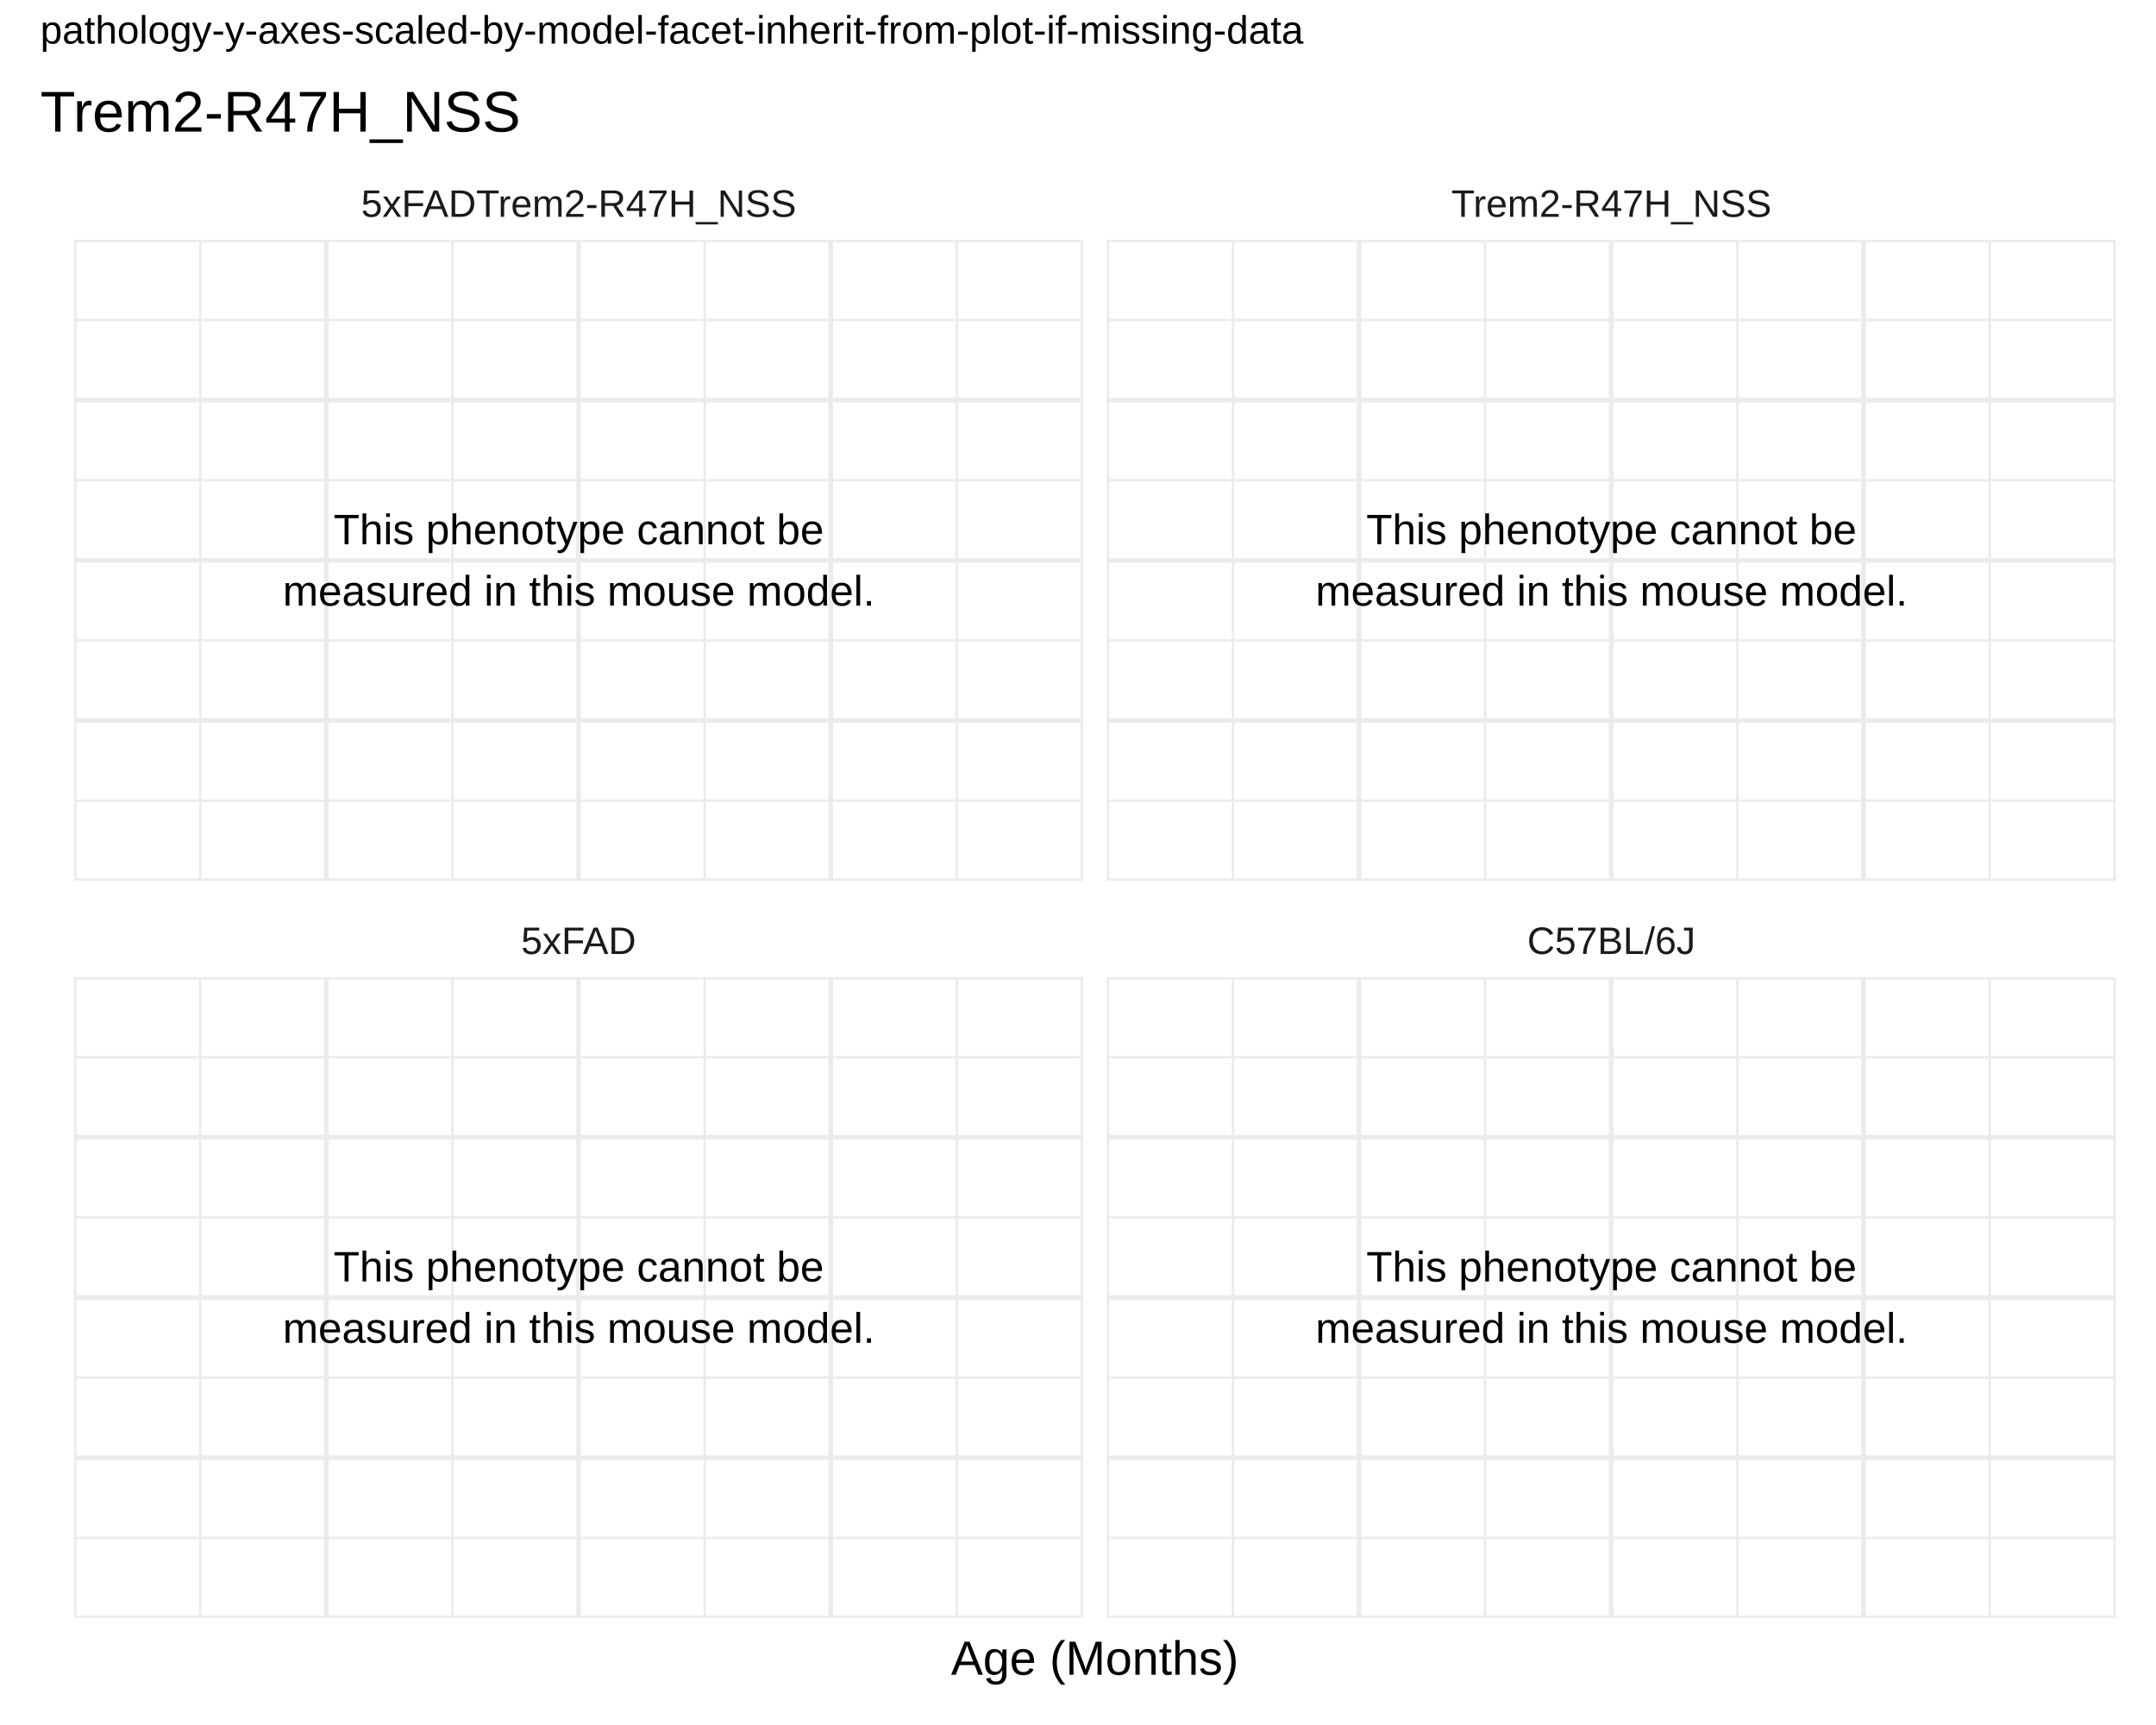
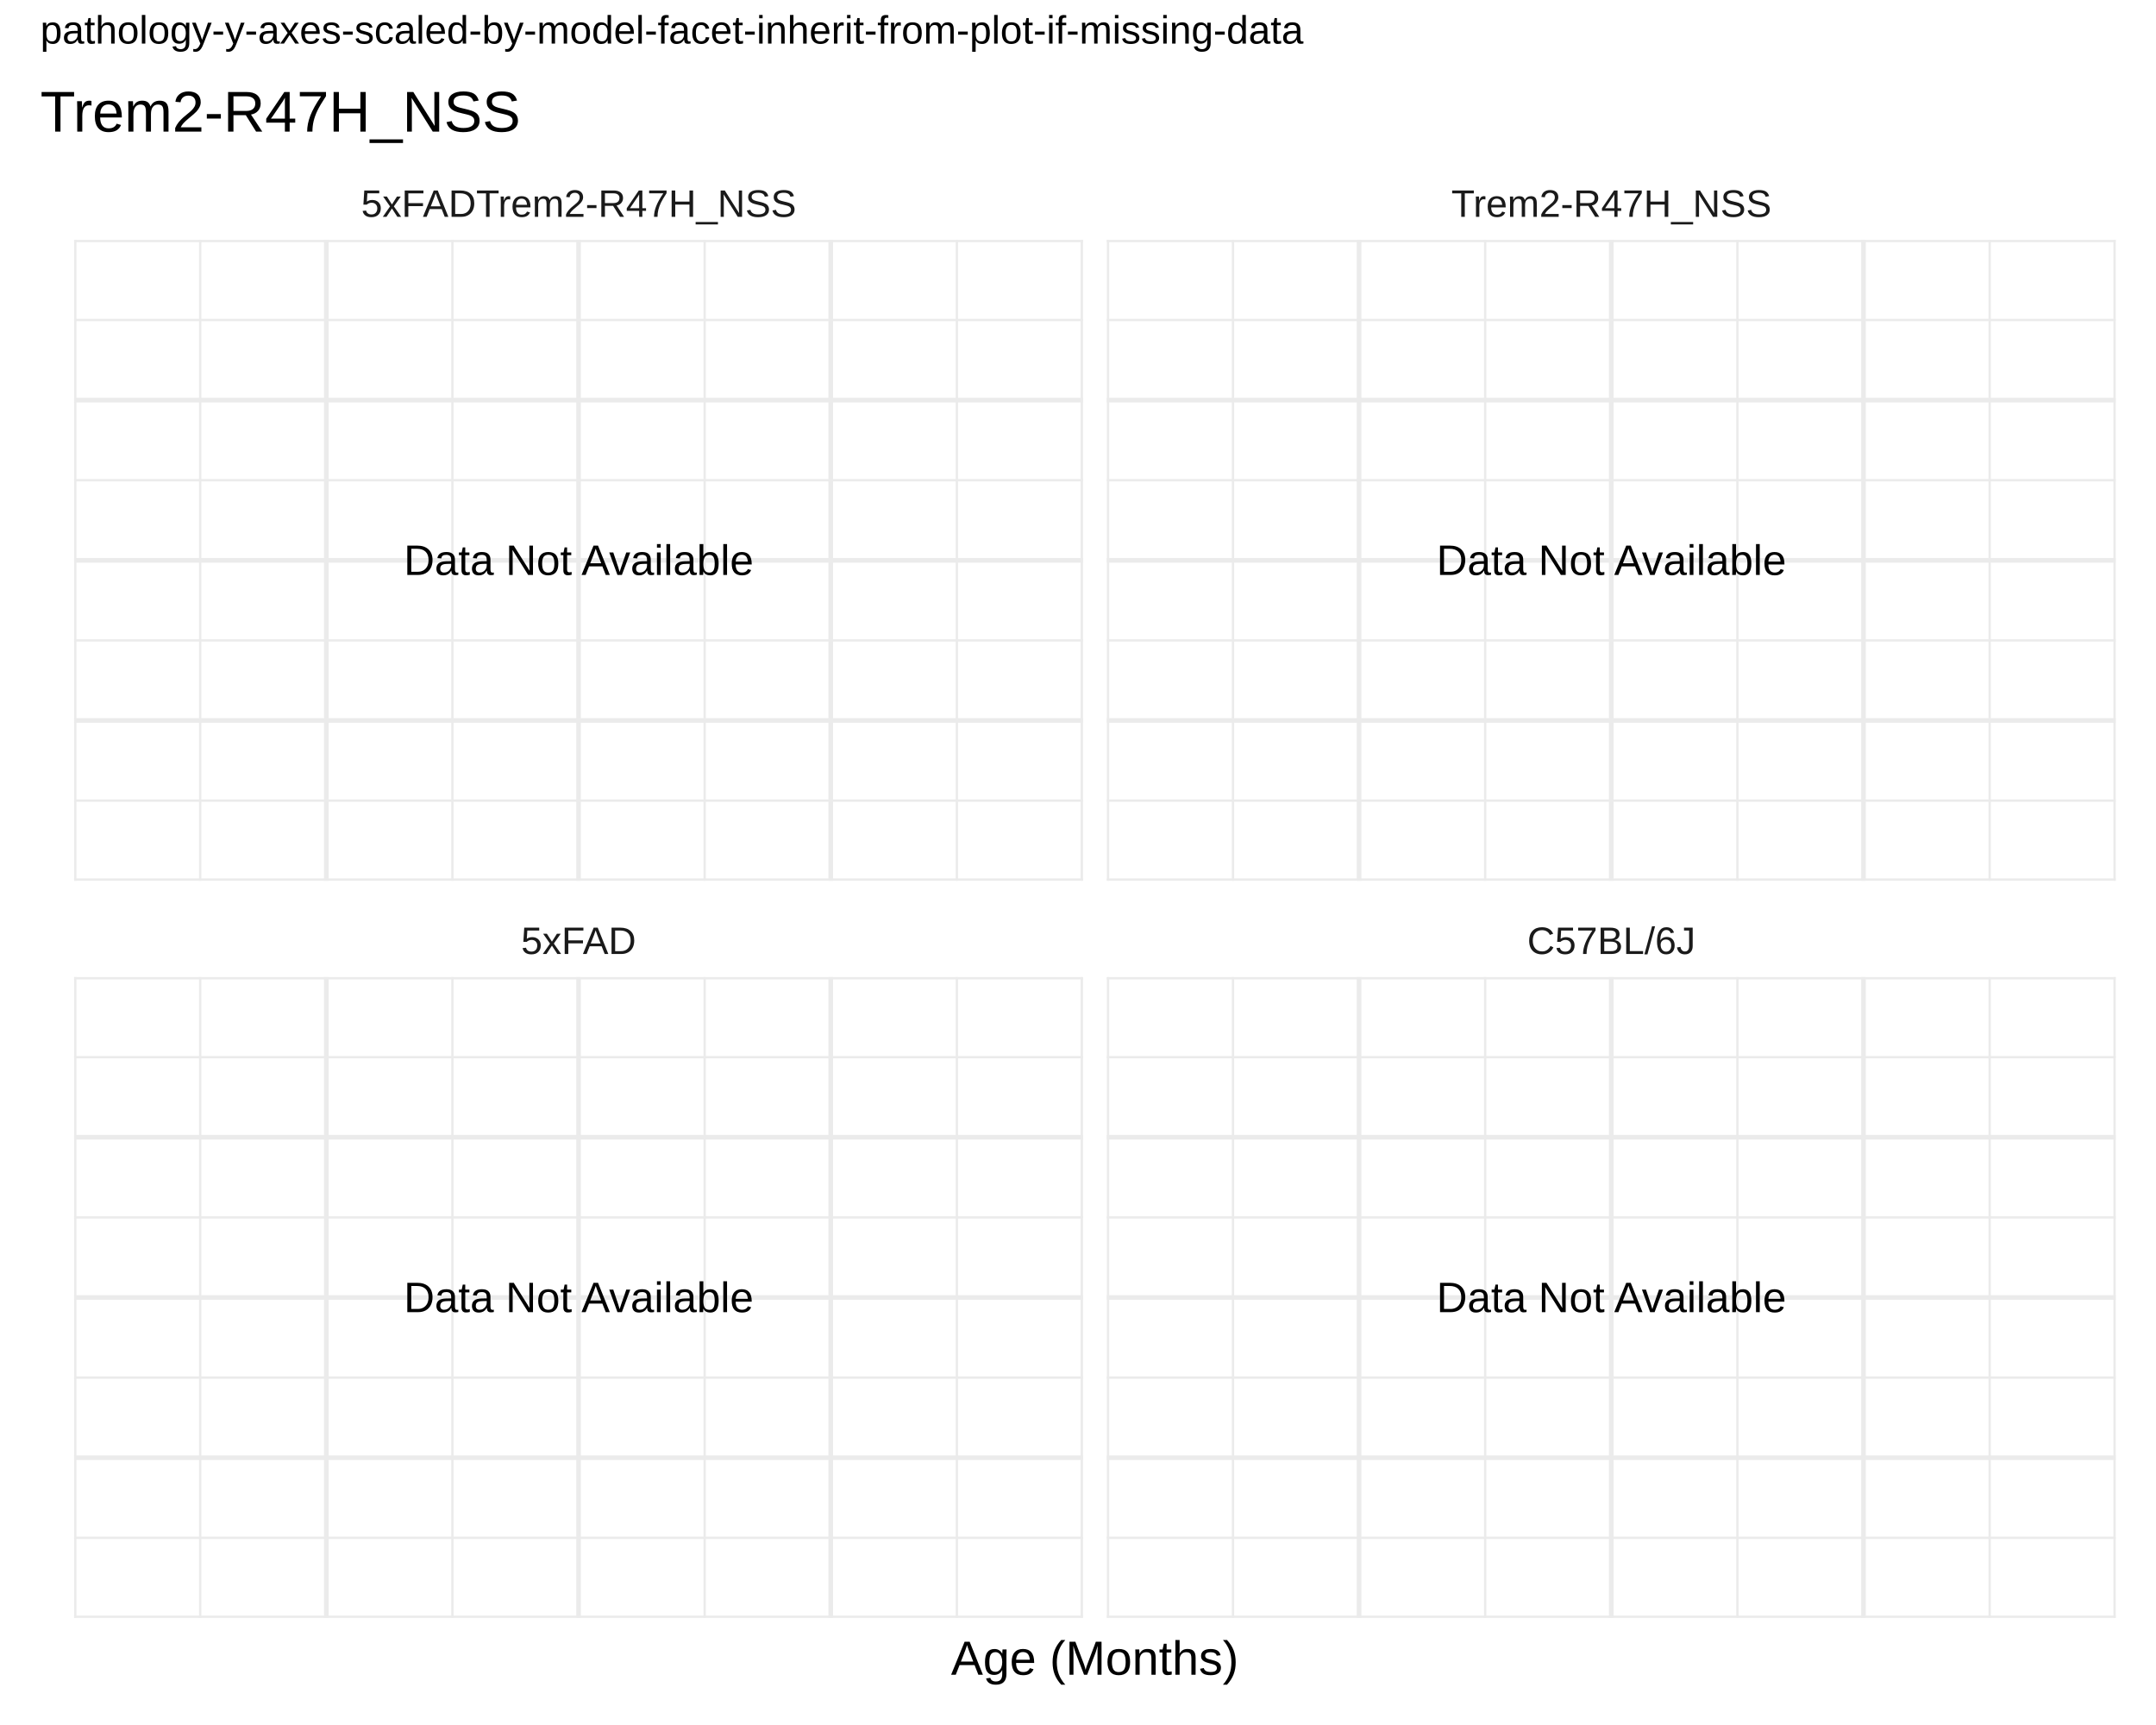
<svg xmlns="http://www.w3.org/2000/svg" viewBox="0 0 720.00 576.00">
  <defs>
    <style type="text/css">
    line, polyline, polygon, path, rect, circle {
      fill: none;
      stroke: #000000;
      stroke-linecap: round;
      stroke-linejoin: round;
      stroke-miterlimit: 10.00;
    }
  </style>
  </defs>
  <rect width="100%" height="100%" style="stroke: none; fill: #FFFFFF;" />
  <rect x="0.00" y="0.00" width="720.00" height="576.00" style="stroke-width: 1.07; stroke: #FFFFFF; fill: #FFFFFF;" />
  <defs>
    <clipPath id="cpNS40OHw3MTQuNTJ8NTcwLjUyfDIyLjc3">
      <rect x="5.48" y="22.77" width="709.04" height="547.75" />
    </clipPath>
  </defs>
  <defs>
    <clipPath id="cpMC4wMHw3MjAuMDB8NTc2LjAwfDAuMDA=">
      <rect x="0.00" y="0.00" width="720.00" height="576.00" />
    </clipPath>
  </defs>
  <defs>
    <clipPath id="cpMjQuNzV8MzYxLjY2fDI5NC4wOHw4MC4xMA==">
      <rect x="24.75" y="80.10" width="336.92" height="213.98" />
    </clipPath>
  </defs>
  <polyline points="24.75,267.34 361.66,267.34 " style="stroke-width: 0.78; stroke: #EBEBEB; stroke-linecap: butt;" clip-path="url(#cpMjQuNzV8MzYxLjY2fDI5NC4wOHw4MC4xMA==)" />
  <polyline points="24.75,213.84 361.66,213.84 " style="stroke-width: 0.78; stroke: #EBEBEB; stroke-linecap: butt;" clip-path="url(#cpMjQuNzV8MzYxLjY2fDI5NC4wOHw4MC4xMA==)" />
  <polyline points="24.75,160.35 361.66,160.35 " style="stroke-width: 0.78; stroke: #EBEBEB; stroke-linecap: butt;" clip-path="url(#cpMjQuNzV8MzYxLjY2fDI5NC4wOHw4MC4xMA==)" />
  <polyline points="24.75,106.85 361.66,106.85 " style="stroke-width: 0.78; stroke: #EBEBEB; stroke-linecap: butt;" clip-path="url(#cpMjQuNzV8MzYxLjY2fDI5NC4wOHw4MC4xMA==)" />
  <polyline points="66.86,294.08 66.86,80.10 " style="stroke-width: 0.78; stroke: #EBEBEB; stroke-linecap: butt;" clip-path="url(#cpMjQuNzV8MzYxLjY2fDI5NC4wOHw4MC4xMA==)" />
  <polyline points="151.09,294.08 151.09,80.10 " style="stroke-width: 0.78; stroke: #EBEBEB; stroke-linecap: butt;" clip-path="url(#cpMjQuNzV8MzYxLjY2fDI5NC4wOHw4MC4xMA==)" />
  <polyline points="235.32,294.08 235.32,80.10 " style="stroke-width: 0.78; stroke: #EBEBEB; stroke-linecap: butt;" clip-path="url(#cpMjQuNzV8MzYxLjY2fDI5NC4wOHw4MC4xMA==)" />
  <polyline points="319.55,294.08 319.55,80.10 " style="stroke-width: 0.78; stroke: #EBEBEB; stroke-linecap: butt;" clip-path="url(#cpMjQuNzV8MzYxLjY2fDI5NC4wOHw4MC4xMA==)" />
  <polyline points="24.75,294.08 361.66,294.08 " style="stroke-width: 1.55; stroke: #EBEBEB; stroke-linecap: butt;" clip-path="url(#cpMjQuNzV8MzYxLjY2fDI5NC4wOHw4MC4xMA==)" />
  <polyline points="24.75,240.59 361.66,240.59 " style="stroke-width: 1.55; stroke: #EBEBEB; stroke-linecap: butt;" clip-path="url(#cpMjQuNzV8MzYxLjY2fDI5NC4wOHw4MC4xMA==)" />
  <polyline points="24.75,187.09 361.66,187.09 " style="stroke-width: 1.55; stroke: #EBEBEB; stroke-linecap: butt;" clip-path="url(#cpMjQuNzV8MzYxLjY2fDI5NC4wOHw4MC4xMA==)" />
  <polyline points="24.75,133.60 361.66,133.60 " style="stroke-width: 1.55; stroke: #EBEBEB; stroke-linecap: butt;" clip-path="url(#cpMjQuNzV8MzYxLjY2fDI5NC4wOHw4MC4xMA==)" />
  <polyline points="24.75,80.10 361.66,80.10 " style="stroke-width: 1.55; stroke: #EBEBEB; stroke-linecap: butt;" clip-path="url(#cpMjQuNzV8MzYxLjY2fDI5NC4wOHw4MC4xMA==)" />
  <polyline points="24.75,294.08 24.75,80.10 " style="stroke-width: 1.55; stroke: #EBEBEB; stroke-linecap: butt;" clip-path="url(#cpMjQuNzV8MzYxLjY2fDI5NC4wOHw4MC4xMA==)" />
  <polyline points="108.98,294.08 108.98,80.10 " style="stroke-width: 1.55; stroke: #EBEBEB; stroke-linecap: butt;" clip-path="url(#cpMjQuNzV8MzYxLjY2fDI5NC4wOHw4MC4xMA==)" />
  <polyline points="193.21,294.08 193.21,80.10 " style="stroke-width: 1.55; stroke: #EBEBEB; stroke-linecap: butt;" clip-path="url(#cpMjQuNzV8MzYxLjY2fDI5NC4wOHw4MC4xMA==)" />
  <polyline points="277.43,294.08 277.43,80.10 " style="stroke-width: 1.55; stroke: #EBEBEB; stroke-linecap: butt;" clip-path="url(#cpMjQuNzV8MzYxLjY2fDI5NC4wOHw4MC4xMA==)" />
  <polyline points="361.66,294.08 361.66,80.10 " style="stroke-width: 1.55; stroke: #EBEBEB; stroke-linecap: butt;" clip-path="url(#cpMjQuNzV8MzYxLjY2fDI5NC4wOHw4MC4xMA==)" />
  <g clip-path="url(#cpMjQuNzV8MzYxLjY2fDI5NC4wOHw4MC4xMA==)">
-     <text x="111.39" y="181.74" style="font-size: 14.23px; font-family: Liberation Sans;" textLength="163.62px" lengthAdjust="spacingAndGlyphs">This phenotype cannot be</text>
-   </g>
-   <g clip-path="url(#cpMjQuNzV8MzYxLjY2fDI5NC4wOHw4MC4xMA==)">
-     <text x="94.42" y="202.23" style="font-size: 14.23px; font-family: Liberation Sans;" textLength="197.56px" lengthAdjust="spacingAndGlyphs">measured in this mouse model.</text>
+     <text x="134.85" y="191.98" style="font-size: 14.23px; font-family: Liberation Sans;" textLength="116.72px" lengthAdjust="spacingAndGlyphs">Data Not Available</text>
  </g>
  <defs>
    <clipPath id="cpMC4wMHw3MjAuMDB8NTc2LjAwfDAuMDA=">
      <rect x="0.00" y="0.00" width="720.00" height="576.00" />
    </clipPath>
  </defs>
  <defs>
    <clipPath id="cpMjQuNzV8MzYxLjY2fDU0MC4yNHwzMjYuMjY=">
      <rect x="24.75" y="326.26" width="336.92" height="213.98" />
    </clipPath>
  </defs>
  <polyline points="24.75,513.49 361.66,513.49 " style="stroke-width: 0.78; stroke: #EBEBEB; stroke-linecap: butt;" clip-path="url(#cpMjQuNzV8MzYxLjY2fDU0MC4yNHwzMjYuMjY=)" />
  <polyline points="24.75,459.99 361.66,459.99 " style="stroke-width: 0.78; stroke: #EBEBEB; stroke-linecap: butt;" clip-path="url(#cpMjQuNzV8MzYxLjY2fDU0MC4yNHwzMjYuMjY=)" />
  <polyline points="24.75,406.50 361.66,406.50 " style="stroke-width: 0.78; stroke: #EBEBEB; stroke-linecap: butt;" clip-path="url(#cpMjQuNzV8MzYxLjY2fDU0MC4yNHwzMjYuMjY=)" />
  <polyline points="24.75,353.01 361.66,353.01 " style="stroke-width: 0.78; stroke: #EBEBEB; stroke-linecap: butt;" clip-path="url(#cpMjQuNzV8MzYxLjY2fDU0MC4yNHwzMjYuMjY=)" />
  <polyline points="66.86,540.24 66.86,326.26 " style="stroke-width: 0.78; stroke: #EBEBEB; stroke-linecap: butt;" clip-path="url(#cpMjQuNzV8MzYxLjY2fDU0MC4yNHwzMjYuMjY=)" />
  <polyline points="151.09,540.24 151.09,326.26 " style="stroke-width: 0.78; stroke: #EBEBEB; stroke-linecap: butt;" clip-path="url(#cpMjQuNzV8MzYxLjY2fDU0MC4yNHwzMjYuMjY=)" />
  <polyline points="235.32,540.24 235.32,326.26 " style="stroke-width: 0.78; stroke: #EBEBEB; stroke-linecap: butt;" clip-path="url(#cpMjQuNzV8MzYxLjY2fDU0MC4yNHwzMjYuMjY=)" />
  <polyline points="319.55,540.24 319.55,326.26 " style="stroke-width: 0.78; stroke: #EBEBEB; stroke-linecap: butt;" clip-path="url(#cpMjQuNzV8MzYxLjY2fDU0MC4yNHwzMjYuMjY=)" />
  <polyline points="24.75,540.24 361.66,540.24 " style="stroke-width: 1.55; stroke: #EBEBEB; stroke-linecap: butt;" clip-path="url(#cpMjQuNzV8MzYxLjY2fDU0MC4yNHwzMjYuMjY=)" />
  <polyline points="24.75,486.74 361.66,486.74 " style="stroke-width: 1.55; stroke: #EBEBEB; stroke-linecap: butt;" clip-path="url(#cpMjQuNzV8MzYxLjY2fDU0MC4yNHwzMjYuMjY=)" />
  <polyline points="24.75,433.25 361.66,433.25 " style="stroke-width: 1.55; stroke: #EBEBEB; stroke-linecap: butt;" clip-path="url(#cpMjQuNzV8MzYxLjY2fDU0MC4yNHwzMjYuMjY=)" />
  <polyline points="24.75,379.75 361.66,379.75 " style="stroke-width: 1.55; stroke: #EBEBEB; stroke-linecap: butt;" clip-path="url(#cpMjQuNzV8MzYxLjY2fDU0MC4yNHwzMjYuMjY=)" />
  <polyline points="24.75,326.26 361.66,326.26 " style="stroke-width: 1.55; stroke: #EBEBEB; stroke-linecap: butt;" clip-path="url(#cpMjQuNzV8MzYxLjY2fDU0MC4yNHwzMjYuMjY=)" />
  <polyline points="24.75,540.24 24.75,326.26 " style="stroke-width: 1.55; stroke: #EBEBEB; stroke-linecap: butt;" clip-path="url(#cpMjQuNzV8MzYxLjY2fDU0MC4yNHwzMjYuMjY=)" />
  <polyline points="108.98,540.24 108.98,326.26 " style="stroke-width: 1.55; stroke: #EBEBEB; stroke-linecap: butt;" clip-path="url(#cpMjQuNzV8MzYxLjY2fDU0MC4yNHwzMjYuMjY=)" />
  <polyline points="193.21,540.24 193.21,326.26 " style="stroke-width: 1.55; stroke: #EBEBEB; stroke-linecap: butt;" clip-path="url(#cpMjQuNzV8MzYxLjY2fDU0MC4yNHwzMjYuMjY=)" />
  <polyline points="277.43,540.24 277.43,326.26 " style="stroke-width: 1.55; stroke: #EBEBEB; stroke-linecap: butt;" clip-path="url(#cpMjQuNzV8MzYxLjY2fDU0MC4yNHwzMjYuMjY=)" />
  <polyline points="361.66,540.24 361.66,326.26 " style="stroke-width: 1.55; stroke: #EBEBEB; stroke-linecap: butt;" clip-path="url(#cpMjQuNzV8MzYxLjY2fDU0MC4yNHwzMjYuMjY=)" />
  <g clip-path="url(#cpMjQuNzV8MzYxLjY2fDU0MC4yNHwzMjYuMjY=)">
-     <text x="111.39" y="427.90" style="font-size: 14.23px; font-family: Liberation Sans;" textLength="163.62px" lengthAdjust="spacingAndGlyphs">This phenotype cannot be</text>
-   </g>
-   <g clip-path="url(#cpMjQuNzV8MzYxLjY2fDU0MC4yNHwzMjYuMjY=)">
-     <text x="94.42" y="448.38" style="font-size: 14.23px; font-family: Liberation Sans;" textLength="197.56px" lengthAdjust="spacingAndGlyphs">measured in this mouse model.</text>
+     <text x="134.85" y="438.14" style="font-size: 14.23px; font-family: Liberation Sans;" textLength="116.72px" lengthAdjust="spacingAndGlyphs">Data Not Available</text>
  </g>
  <defs>
    <clipPath id="cpMC4wMHw3MjAuMDB8NTc2LjAwfDAuMDA=">
      <rect x="0.00" y="0.00" width="720.00" height="576.00" />
    </clipPath>
  </defs>
  <defs>
    <clipPath id="cpMzY5LjYzfDcwNi41NXwyOTQuMDh8ODAuMTA=">
      <rect x="369.63" y="80.10" width="336.92" height="213.98" />
    </clipPath>
  </defs>
  <polyline points="369.63,267.34 706.55,267.34 " style="stroke-width: 0.78; stroke: #EBEBEB; stroke-linecap: butt;" clip-path="url(#cpMzY5LjYzfDcwNi41NXwyOTQuMDh8ODAuMTA=)" />
  <polyline points="369.63,213.84 706.55,213.84 " style="stroke-width: 0.78; stroke: #EBEBEB; stroke-linecap: butt;" clip-path="url(#cpMzY5LjYzfDcwNi41NXwyOTQuMDh8ODAuMTA=)" />
  <polyline points="369.63,160.35 706.55,160.35 " style="stroke-width: 0.78; stroke: #EBEBEB; stroke-linecap: butt;" clip-path="url(#cpMzY5LjYzfDcwNi41NXwyOTQuMDh8ODAuMTA=)" />
  <polyline points="369.63,106.85 706.55,106.85 " style="stroke-width: 0.78; stroke: #EBEBEB; stroke-linecap: butt;" clip-path="url(#cpMzY5LjYzfDcwNi41NXwyOTQuMDh8ODAuMTA=)" />
  <polyline points="411.75,294.08 411.75,80.10 " style="stroke-width: 0.78; stroke: #EBEBEB; stroke-linecap: butt;" clip-path="url(#cpMzY5LjYzfDcwNi41NXwyOTQuMDh8ODAuMTA=)" />
  <polyline points="495.98,294.08 495.98,80.10 " style="stroke-width: 0.78; stroke: #EBEBEB; stroke-linecap: butt;" clip-path="url(#cpMzY5LjYzfDcwNi41NXwyOTQuMDh8ODAuMTA=)" />
  <polyline points="580.21,294.08 580.21,80.10 " style="stroke-width: 0.78; stroke: #EBEBEB; stroke-linecap: butt;" clip-path="url(#cpMzY5LjYzfDcwNi41NXwyOTQuMDh8ODAuMTA=)" />
  <polyline points="664.44,294.08 664.44,80.10 " style="stroke-width: 0.78; stroke: #EBEBEB; stroke-linecap: butt;" clip-path="url(#cpMzY5LjYzfDcwNi41NXwyOTQuMDh8ODAuMTA=)" />
  <polyline points="369.63,294.08 706.55,294.08 " style="stroke-width: 1.55; stroke: #EBEBEB; stroke-linecap: butt;" clip-path="url(#cpMzY5LjYzfDcwNi41NXwyOTQuMDh8ODAuMTA=)" />
  <polyline points="369.63,240.59 706.55,240.59 " style="stroke-width: 1.55; stroke: #EBEBEB; stroke-linecap: butt;" clip-path="url(#cpMzY5LjYzfDcwNi41NXwyOTQuMDh8ODAuMTA=)" />
  <polyline points="369.63,187.09 706.55,187.09 " style="stroke-width: 1.55; stroke: #EBEBEB; stroke-linecap: butt;" clip-path="url(#cpMzY5LjYzfDcwNi41NXwyOTQuMDh8ODAuMTA=)" />
  <polyline points="369.63,133.60 706.55,133.60 " style="stroke-width: 1.55; stroke: #EBEBEB; stroke-linecap: butt;" clip-path="url(#cpMzY5LjYzfDcwNi41NXwyOTQuMDh8ODAuMTA=)" />
  <polyline points="369.63,80.10 706.55,80.10 " style="stroke-width: 1.55; stroke: #EBEBEB; stroke-linecap: butt;" clip-path="url(#cpMzY5LjYzfDcwNi41NXwyOTQuMDh8ODAuMTA=)" />
  <polyline points="369.63,294.08 369.63,80.10 " style="stroke-width: 1.55; stroke: #EBEBEB; stroke-linecap: butt;" clip-path="url(#cpMzY5LjYzfDcwNi41NXwyOTQuMDh8ODAuMTA=)" />
  <polyline points="453.86,294.08 453.86,80.10 " style="stroke-width: 1.55; stroke: #EBEBEB; stroke-linecap: butt;" clip-path="url(#cpMzY5LjYzfDcwNi41NXwyOTQuMDh8ODAuMTA=)" />
  <polyline points="538.09,294.08 538.09,80.10 " style="stroke-width: 1.55; stroke: #EBEBEB; stroke-linecap: butt;" clip-path="url(#cpMzY5LjYzfDcwNi41NXwyOTQuMDh8ODAuMTA=)" />
  <polyline points="622.32,294.08 622.32,80.10 " style="stroke-width: 1.55; stroke: #EBEBEB; stroke-linecap: butt;" clip-path="url(#cpMzY5LjYzfDcwNi41NXwyOTQuMDh8ODAuMTA=)" />
  <polyline points="706.55,294.08 706.55,80.10 " style="stroke-width: 1.55; stroke: #EBEBEB; stroke-linecap: butt;" clip-path="url(#cpMzY5LjYzfDcwNi41NXwyOTQuMDh8ODAuMTA=)" />
  <g clip-path="url(#cpMzY5LjYzfDcwNi41NXwyOTQuMDh8ODAuMTA=)">
-     <text x="456.28" y="181.74" style="font-size: 14.23px; font-family: Liberation Sans;" textLength="163.62px" lengthAdjust="spacingAndGlyphs">This phenotype cannot be</text>
-   </g>
-   <g clip-path="url(#cpMzY5LjYzfDcwNi41NXwyOTQuMDh8ODAuMTA=)">
-     <text x="439.31" y="202.23" style="font-size: 14.23px; font-family: Liberation Sans;" textLength="197.56px" lengthAdjust="spacingAndGlyphs">measured in this mouse model.</text>
+     <text x="479.73" y="191.98" style="font-size: 14.23px; font-family: Liberation Sans;" textLength="116.72px" lengthAdjust="spacingAndGlyphs">Data Not Available</text>
  </g>
  <defs>
    <clipPath id="cpMC4wMHw3MjAuMDB8NTc2LjAwfDAuMDA=">
      <rect x="0.00" y="0.00" width="720.00" height="576.00" />
    </clipPath>
  </defs>
  <defs>
    <clipPath id="cpMzY5LjYzfDcwNi41NXw1NDAuMjR8MzI2LjI2">
      <rect x="369.63" y="326.26" width="336.92" height="213.98" />
    </clipPath>
  </defs>
  <polyline points="369.63,513.49 706.55,513.49 " style="stroke-width: 0.78; stroke: #EBEBEB; stroke-linecap: butt;" clip-path="url(#cpMzY5LjYzfDcwNi41NXw1NDAuMjR8MzI2LjI2)" />
  <polyline points="369.63,459.99 706.55,459.99 " style="stroke-width: 0.78; stroke: #EBEBEB; stroke-linecap: butt;" clip-path="url(#cpMzY5LjYzfDcwNi41NXw1NDAuMjR8MzI2LjI2)" />
  <polyline points="369.63,406.50 706.55,406.50 " style="stroke-width: 0.78; stroke: #EBEBEB; stroke-linecap: butt;" clip-path="url(#cpMzY5LjYzfDcwNi41NXw1NDAuMjR8MzI2LjI2)" />
  <polyline points="369.63,353.01 706.55,353.01 " style="stroke-width: 0.78; stroke: #EBEBEB; stroke-linecap: butt;" clip-path="url(#cpMzY5LjYzfDcwNi41NXw1NDAuMjR8MzI2LjI2)" />
  <polyline points="411.75,540.24 411.75,326.26 " style="stroke-width: 0.78; stroke: #EBEBEB; stroke-linecap: butt;" clip-path="url(#cpMzY5LjYzfDcwNi41NXw1NDAuMjR8MzI2LjI2)" />
  <polyline points="495.98,540.24 495.98,326.26 " style="stroke-width: 0.78; stroke: #EBEBEB; stroke-linecap: butt;" clip-path="url(#cpMzY5LjYzfDcwNi41NXw1NDAuMjR8MzI2LjI2)" />
  <polyline points="580.21,540.24 580.21,326.26 " style="stroke-width: 0.78; stroke: #EBEBEB; stroke-linecap: butt;" clip-path="url(#cpMzY5LjYzfDcwNi41NXw1NDAuMjR8MzI2LjI2)" />
  <polyline points="664.44,540.24 664.44,326.26 " style="stroke-width: 0.78; stroke: #EBEBEB; stroke-linecap: butt;" clip-path="url(#cpMzY5LjYzfDcwNi41NXw1NDAuMjR8MzI2LjI2)" />
  <polyline points="369.63,540.24 706.55,540.24 " style="stroke-width: 1.55; stroke: #EBEBEB; stroke-linecap: butt;" clip-path="url(#cpMzY5LjYzfDcwNi41NXw1NDAuMjR8MzI2LjI2)" />
  <polyline points="369.63,486.74 706.55,486.74 " style="stroke-width: 1.55; stroke: #EBEBEB; stroke-linecap: butt;" clip-path="url(#cpMzY5LjYzfDcwNi41NXw1NDAuMjR8MzI2LjI2)" />
  <polyline points="369.63,433.25 706.55,433.25 " style="stroke-width: 1.55; stroke: #EBEBEB; stroke-linecap: butt;" clip-path="url(#cpMzY5LjYzfDcwNi41NXw1NDAuMjR8MzI2LjI2)" />
  <polyline points="369.63,379.75 706.55,379.75 " style="stroke-width: 1.55; stroke: #EBEBEB; stroke-linecap: butt;" clip-path="url(#cpMzY5LjYzfDcwNi41NXw1NDAuMjR8MzI2LjI2)" />
  <polyline points="369.63,326.26 706.55,326.26 " style="stroke-width: 1.55; stroke: #EBEBEB; stroke-linecap: butt;" clip-path="url(#cpMzY5LjYzfDcwNi41NXw1NDAuMjR8MzI2LjI2)" />
  <polyline points="369.63,540.24 369.63,326.26 " style="stroke-width: 1.55; stroke: #EBEBEB; stroke-linecap: butt;" clip-path="url(#cpMzY5LjYzfDcwNi41NXw1NDAuMjR8MzI2LjI2)" />
  <polyline points="453.86,540.24 453.86,326.26 " style="stroke-width: 1.55; stroke: #EBEBEB; stroke-linecap: butt;" clip-path="url(#cpMzY5LjYzfDcwNi41NXw1NDAuMjR8MzI2LjI2)" />
  <polyline points="538.09,540.24 538.09,326.26 " style="stroke-width: 1.55; stroke: #EBEBEB; stroke-linecap: butt;" clip-path="url(#cpMzY5LjYzfDcwNi41NXw1NDAuMjR8MzI2LjI2)" />
  <polyline points="622.32,540.24 622.32,326.26 " style="stroke-width: 1.55; stroke: #EBEBEB; stroke-linecap: butt;" clip-path="url(#cpMzY5LjYzfDcwNi41NXw1NDAuMjR8MzI2LjI2)" />
  <polyline points="706.55,540.24 706.55,326.26 " style="stroke-width: 1.55; stroke: #EBEBEB; stroke-linecap: butt;" clip-path="url(#cpMzY5LjYzfDcwNi41NXw1NDAuMjR8MzI2LjI2)" />
  <g clip-path="url(#cpMzY5LjYzfDcwNi41NXw1NDAuMjR8MzI2LjI2)">
-     <text x="456.28" y="427.90" style="font-size: 14.23px; font-family: Liberation Sans;" textLength="163.62px" lengthAdjust="spacingAndGlyphs">This phenotype cannot be</text>
-   </g>
-   <g clip-path="url(#cpMzY5LjYzfDcwNi41NXw1NDAuMjR8MzI2LjI2)">
-     <text x="439.31" y="448.38" style="font-size: 14.23px; font-family: Liberation Sans;" textLength="197.56px" lengthAdjust="spacingAndGlyphs">measured in this mouse model.</text>
+     <text x="479.73" y="438.14" style="font-size: 14.23px; font-family: Liberation Sans;" textLength="116.72px" lengthAdjust="spacingAndGlyphs">Data Not Available</text>
  </g>
  <defs>
    <clipPath id="cpMC4wMHw3MjAuMDB8NTc2LjAwfDAuMDA=">
      <rect x="0.00" y="0.00" width="720.00" height="576.00" />
    </clipPath>
  </defs>
  <defs>
    <clipPath id="cpMjQuNzV8MzYxLjY2fDMyNi4yNnwzMDIuMDU=">
      <rect x="24.75" y="302.05" width="336.92" height="24.21" />
    </clipPath>
  </defs>
  <g clip-path="url(#cpMjQuNzV8MzYxLjY2fDMyNi4yNnwzMDIuMDU=)">
    <text x="174.01" y="318.55" style="font-size: 12.80px; fill: #1A1A1A; font-family: Liberation Sans;" textLength="38.39px" lengthAdjust="spacingAndGlyphs">5xFAD</text>
  </g>
  <defs>
    <clipPath id="cpMC4wMHw3MjAuMDB8NTc2LjAwfDAuMDA=">
      <rect x="0.00" y="0.00" width="720.00" height="576.00" />
    </clipPath>
  </defs>
  <defs>
    <clipPath id="cpMzY5LjYzfDcwNi41NXwzMjYuMjZ8MzAyLjA1">
      <rect x="369.63" y="302.05" width="336.92" height="24.21" />
    </clipPath>
  </defs>
  <g clip-path="url(#cpMzY5LjYzfDcwNi41NXwzMjYuMjZ8MzAyLjA1)">
    <text x="510.01" y="318.55" style="font-size: 12.80px; fill: #1A1A1A; font-family: Liberation Sans;" textLength="56.17px" lengthAdjust="spacingAndGlyphs">C57BL/6J</text>
  </g>
  <defs>
    <clipPath id="cpMC4wMHw3MjAuMDB8NTc2LjAwfDAuMDA=">
      <rect x="0.00" y="0.00" width="720.00" height="576.00" />
    </clipPath>
  </defs>
  <defs>
    <clipPath id="cpMjQuNzV8MzYxLjY2fDgwLjEwfDU1Ljkw">
      <rect x="24.75" y="55.90" width="336.92" height="24.21" />
    </clipPath>
  </defs>
  <g clip-path="url(#cpMjQuNzV8MzYxLjY2fDgwLjEwfDU1Ljkw)">
    <text x="120.59" y="72.40" style="font-size: 12.80px; fill: #1A1A1A; font-family: Liberation Sans;" textLength="145.23px" lengthAdjust="spacingAndGlyphs">5xFADTrem2-R47H_NSS</text>
  </g>
  <defs>
    <clipPath id="cpMC4wMHw3MjAuMDB8NTc2LjAwfDAuMDA=">
      <rect x="0.00" y="0.00" width="720.00" height="576.00" />
    </clipPath>
  </defs>
  <defs>
    <clipPath id="cpMzY5LjYzfDcwNi41NXw4MC4xMHw1NS45MA==">
      <rect x="369.63" y="55.90" width="336.92" height="24.21" />
    </clipPath>
  </defs>
  <g clip-path="url(#cpMzY5LjYzfDcwNi41NXw4MC4xMHw1NS45MA==)">
    <text x="484.67" y="72.40" style="font-size: 12.80px; fill: #1A1A1A; font-family: Liberation Sans;" textLength="106.84px" lengthAdjust="spacingAndGlyphs">Trem2-R47H_NSS</text>
  </g>
  <defs>
    <clipPath id="cpMC4wMHw3MjAuMDB8NTc2LjAwfDAuMDA=">
      <rect x="0.00" y="0.00" width="720.00" height="576.00" />
    </clipPath>
  </defs>
  <g clip-path="url(#cpMC4wMHw3MjAuMDB8NTc2LjAwfDAuMDA=)">
    <text x="317.60" y="559.22" style="font-size: 16.00px; font-family: Liberation Sans;" textLength="96.09px" lengthAdjust="spacingAndGlyphs">Age (Months)</text>
  </g>
  <g clip-path="url(#cpMC4wMHw3MjAuMDB8NTc2LjAwfDAuMDA=)">
    <text x="13.45" y="43.94" style="font-size: 19.20px; font-family: Liberation Sans;" textLength="160.30px" lengthAdjust="spacingAndGlyphs">Trem2-R47H_NSS</text>
  </g>
  <g clip-path="url(#cpMC4wMHw3MjAuMDB8NTc2LjAwfDAuMDA=)">
    <text x="13.45" y="14.56" style="font-size: 13.20px; font-family: Liberation Sans;" textLength="421.23px" lengthAdjust="spacingAndGlyphs">pathology-y-axes-scaled-by-model-facet-inherit-from-plot-if-missing-data</text>
  </g>
</svg>
